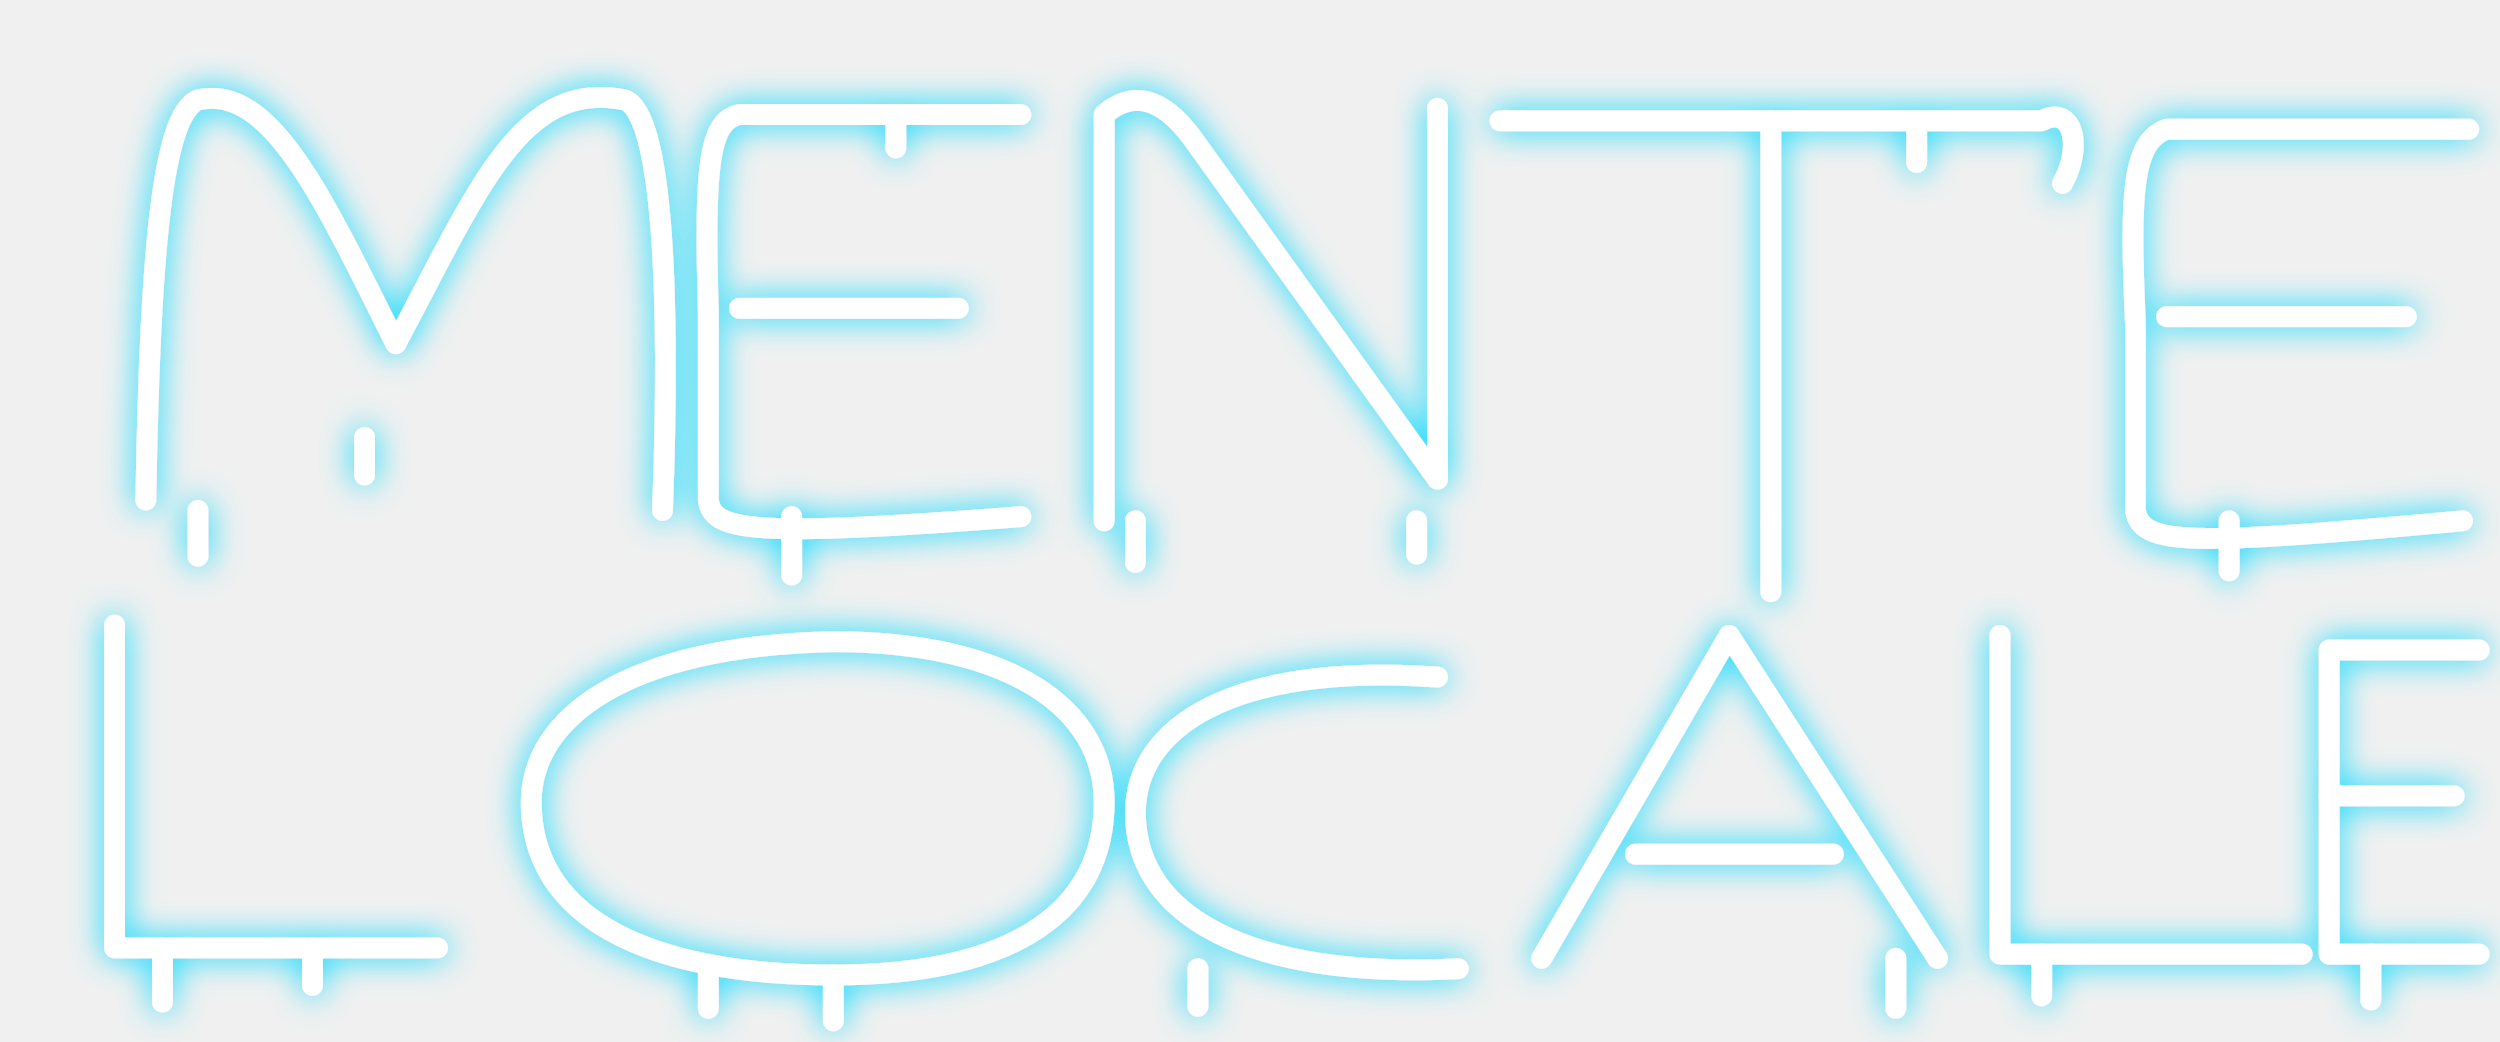
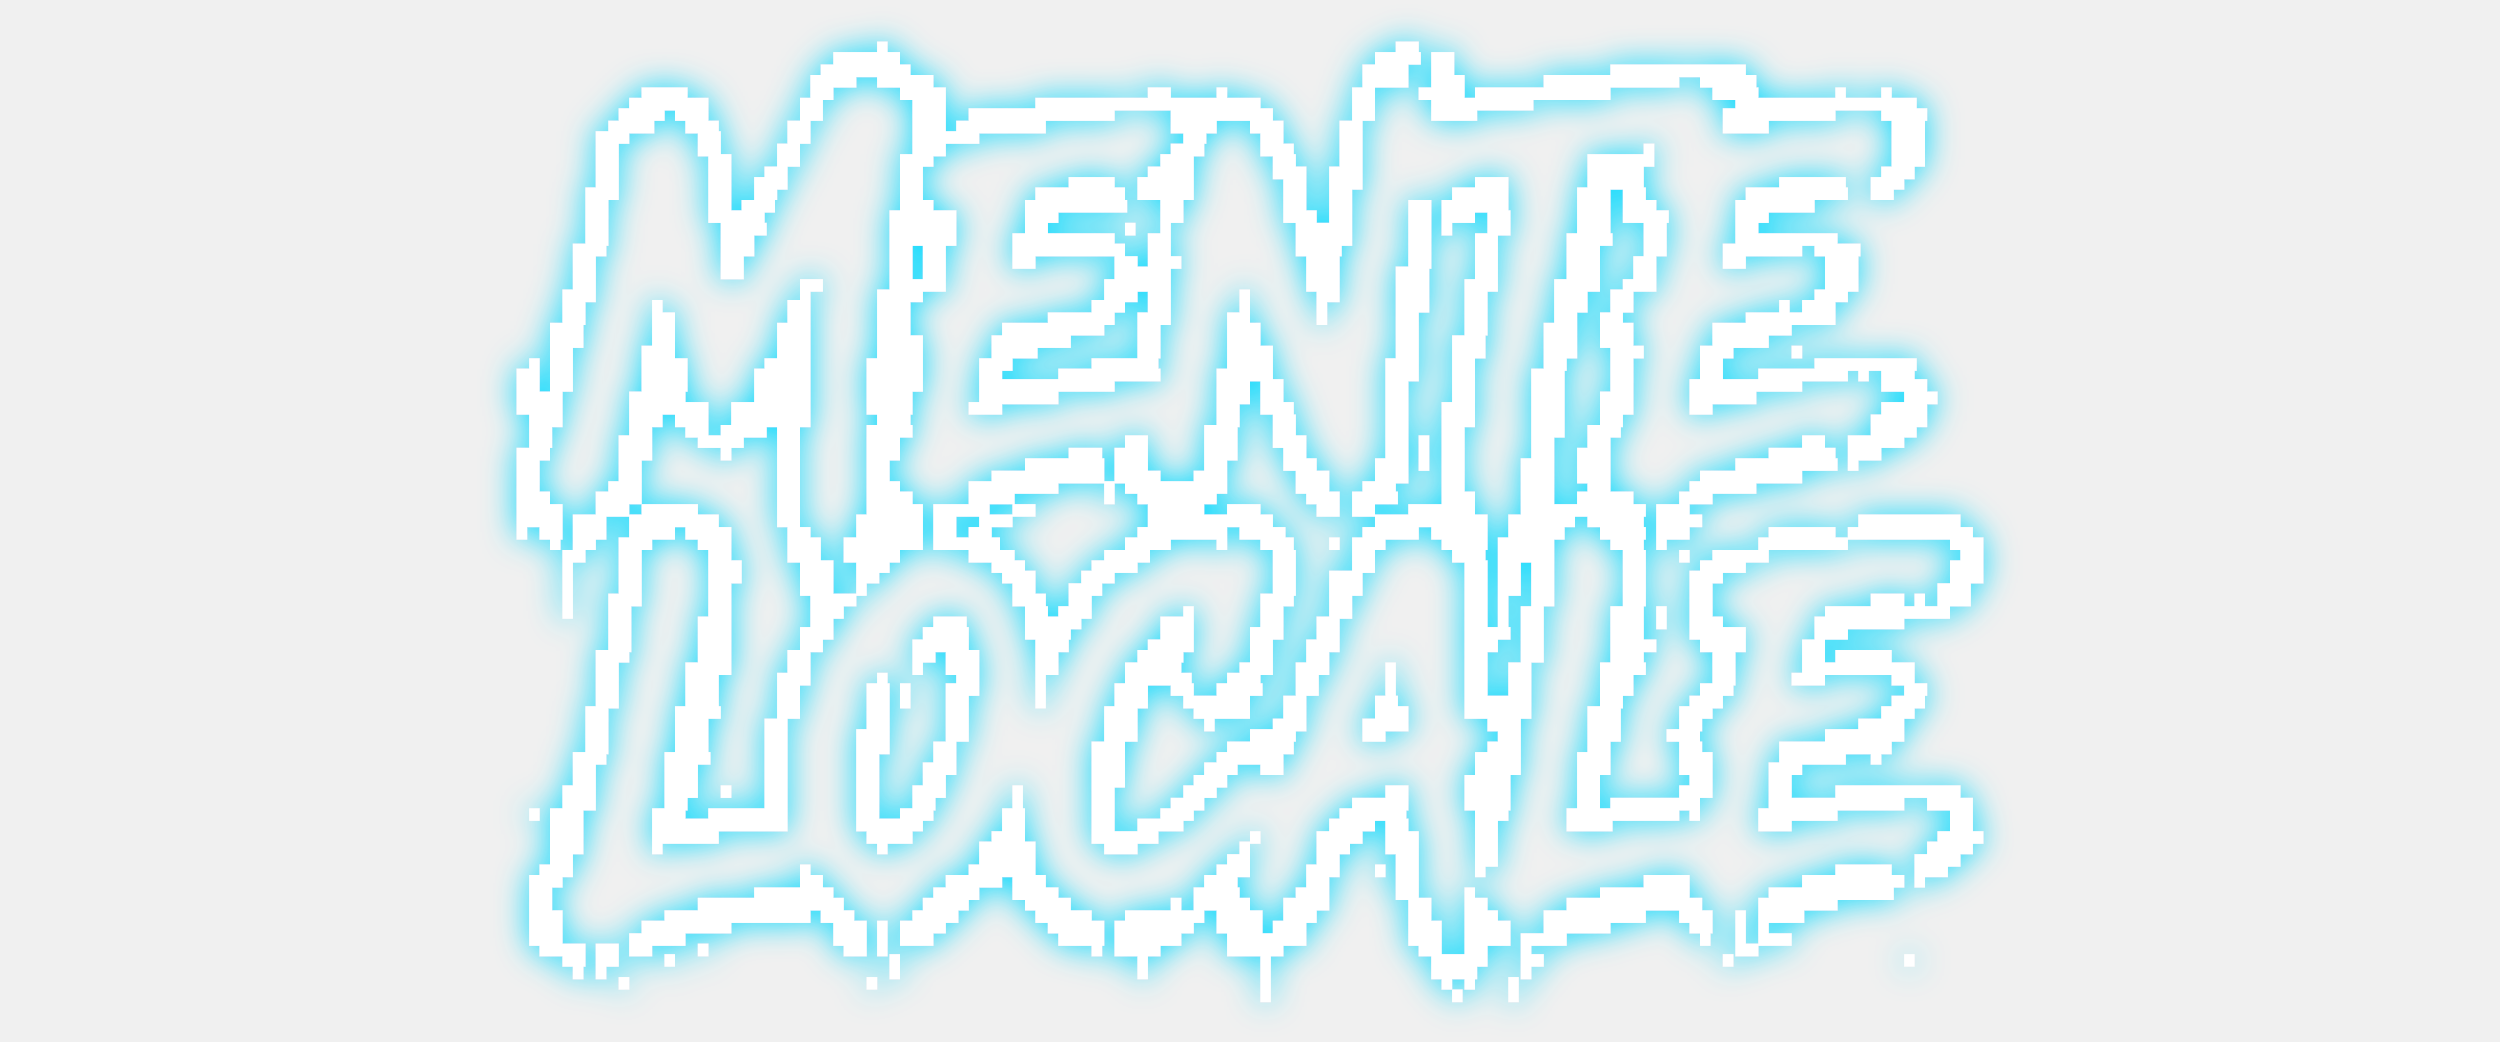
<svg xmlns="http://www.w3.org/2000/svg" width="1200" height="500" viewBox="0 0 1200 500" role="img" aria-label="Mente Locale">
-   <g fill="none" stroke="white" stroke-width="10" stroke-linecap="round" stroke-linejoin="round" filter="drop-shadow(0 0 8px #00D9FF)">
-     <path d="M70 240 C72 120 78 55 95 48 C130 40 155 95 190 165 C230 90 250 38 300 48 C318 55 322 140 318 245" />
-     <path d="M95 245 v22" />
-     <path d="M175 210 v18" />
-     <path d="M490 55 H355 C340 58 338 80 340 150 V240 C342 255 360 258 490 248" />
-     <path d="M355 148 H460" />
-     <path d="M380 248 v28" />
-     <path d="M430 55 v16" />
-     <path d="M530 250 V55 C545 42 560 48 575 70 L690 230 V52" />
-     <path d="M545 250 v20" />
-     <path d="M680 250 v16" />
-     <path d="M720 58 H980 C995 50 1000 70 990 88" />
-     <path d="M850 58 V252" />
-     <path d="M850 252 v32" />
-     <path d="M920 58 v20" />
-     <path d="M1185 62 H1040 C1024 68 1022 90 1025 155 V245 C1028 262 1050 262 1182 250" />
-     <path d="M1040 152 H1155" />
-     <path d="M1070 250 v24" />
-     <path d="M55 300 V455 H210" />
-     <path d="M78 455 v26" />
-     <path d="M150 455 v18" />
-     <path d="M400 308 C300 310 255 345 255 385 C255 440 310 468 400 468 C490 468 530 435 530 385 C530 340 485 308 400 308 Z" />
-     <path d="M400 468 v22" />
-     <path d="M340 468 v16" />
-     <path d="M690 325 C590 318 545 350 545 390 C545 440 600 470 700 465" />
-     <path d="M575 465 v18" />
-     <path d="M740 460 L830 305 L930 460" />
-     <path d="M785 410 H880" />
-     <path d="M910 460 v24" />
-     <path d="M960 305 V458 H1105" />
-     <path d="M980 458 v20" />
-     <path d="M1190 312 H1118 V458 H1190" />
-     <path d="M1118 382 H1178" />
-     <path d="M1138 458 v22" />
+   <g fill="#fff" filter="drop-shadow(0 0 8px #00D9FF)">
+     <path d="M421 20h5v6h-5zM670 20h11v6h-11zM400 25h32v6h-32zM660 25h22v6h-22zM687 25h11v6h-11zM394 31h43v6h-43zM654 31h22v6h-22zM687 31h11v6h-11zM773 31h65v6h-65zM389 36h22v6h-22zM421 36h27v6h-27zM654 36h22v6h-22zM687 36h16v6h-16zM741 36h65v6h-65zM816 36h27v6h-27zM308 42h22v6h-22zM389 42h11v6h-11zM432 42h22v6h-22zM551 42h11v6h-11zM584 42h5v6h-5zM649 42h11v6h-11zM681 42h22v6h-22zM708 42h65v6h-65zM822 42h22v6h-22zM881 42h5v6h-5zM903 42h5v6h-5zM302 47h38v6h-38zM384 47h11v6h-11zM438 47h16v6h-16zM497 47h108v6h-108zM649 47h11v6h-11zM687 47h49v6h-49zM833 47h87v6h-87zM297 52h22v6h-22zM324 52h16v6h-16zM384 52h11v6h-11zM438 52h16v6h-16zM465 52h70v6h-70zM562 52h49v6h-49zM649 52h11v6h-11zM687 52h22v6h-22zM827 52h54v6h-54zM903 52h22v6h-22zM292 58h22v6h-22zM329 58h16v6h-16zM378 58h11v6h-11zM438 58h16v6h-16zM459 58h43v6h-43zM562 58h22v6h-22zM600 58h16v6h-16zM643 58h11v6h-11zM827 58h22v6h-22zM908 58h16v6h-16zM286 63h16v6h-16zM335 63h11v6h-11zM378 63h11v6h-11zM438 63h32v6h-32zM568 63h11v6h-11zM605 63h11v6h-11zM643 63h11v6h-11zM908 63h16v6h-16zM286 69h11v6h-11zM335 69h11v6h-11zM373 69h11v6h-11zM438 69h16v6h-16zM562 69h16v6h-16zM605 69h16v6h-16zM643 69h11v6h-11zM789 69h5v6h-5zM908 69h16v6h-16zM286 74h11v6h-11zM340 74h11v6h-11zM373 74h11v6h-11zM432 74h16v6h-16zM557 74h16v6h-16zM611 74h11v6h-11zM643 74h11v6h-11zM762 74h32v6h-32zM908 74h16v6h-16zM286 80h11v6h-11zM340 80h11v6h-11zM367 80h11v6h-11zM432 80h11v6h-11zM551 80h22v6h-22zM611 80h16v6h-16zM638 80h16v6h-16zM762 80h27v6h-27zM903 80h16v6h-16zM286 85h11v6h-11zM340 85h11v6h-11zM362 85h16v6h-16zM432 85h11v6h-11zM513 85h22v6h-22zM546 85h27v6h-27zM616 85h11v6h-11zM638 85h16v6h-16zM708 85h16v6h-16zM762 85h27v6h-27zM854 85h32v6h-32zM898 85h16v6h-16zM281 90h16v6h-16zM340 90h11v6h-11zM362 90h11v6h-11zM432 90h11v6h-11zM497 90h43v6h-43zM546 90h27v6h-27zM616 90h11v6h-11zM638 90h11v6h-11zM697 90h27v6h-27zM757 90h16v6h-16zM779 90h11v6h-11zM838 90h49v6h-49zM898 90h11v6h-11zM281 96h11v6h-11zM340 96h11v6h-11zM356 96h16v6h-16zM432 96h16v6h-16zM492 96h49v6h-49zM557 96h11v6h-11zM616 96h11v6h-11zM638 96h11v6h-11zM676 96h11v6h-11zM692 96h32v6h-32zM757 96h16v6h-16zM779 96h16v6h-16zM833 96h38v6h-38zM281 101h11v6h-11zM340 101h27v6h-27zM427 101h32v6h-32zM492 101h16v6h-16zM557 101h11v6h-11zM616 101h16v6h-16zM638 101h11v6h-11zM676 101h11v6h-11zM692 101h16v6h-16zM714 101h11v6h-11zM757 101h16v6h-16zM779 101h22v6h-22zM833 101h16v6h-16zM281 107h11v6h-11zM346 107h22v6h-22zM427 107h32v6h-32zM492 107h11v6h-11zM540 107h5v6h-5zM557 107h5v6h-5zM622 107h27v6h-27zM676 107h11v6h-11zM692 107h5v6h-5zM714 107h11v6h-11zM757 107h16v6h-16zM789 107h11v6h-11zM833 107h11v6h-11zM281 112h11v6h-11zM346 112h16v6h-16zM427 112h32v6h-32zM486 112h49v6h-49zM551 112h11v6h-11zM622 112h27v6h-27zM676 112h11v6h-11zM708 112h11v6h-11zM752 112h22v6h-22zM789 112h11v6h-11zM833 112h49v6h-49zM275 117h16v6h-16zM346 117h16v6h-16zM427 117h11v6h-11zM443 117h11v6h-11zM486 117h54v6h-54zM551 117h11v6h-11zM622 117h22v6h-22zM676 117h11v6h-11zM708 117h11v6h-11zM752 117h16v6h-16zM789 117h11v6h-11zM827 117h38v6h-38zM871 117h22v6h-22zM275 123h11v6h-11zM346 123h11v6h-11zM427 123h11v6h-11zM443 123h11v6h-11zM486 123h11v6h-11zM535 123h11v6h-11zM551 123h16v6h-16zM627 123h16v6h-16zM676 123h11v6h-11zM708 123h11v6h-11zM752 123h16v6h-16zM784 123h11v6h-11zM827 123h11v6h-11zM876 123h16v6h-16zM275 128h11v6h-11zM346 128h11v6h-11zM427 128h11v6h-11zM443 128h11v6h-11zM535 128h27v6h-27zM627 128h16v6h-16zM670 128h16v6h-16zM708 128h11v6h-11zM752 128h16v6h-16zM784 128h11v6h-11zM876 128h16v6h-16zM275 134h11v6h-11zM384 134h11v6h-11zM427 134h27v6h-27zM530 134h32v6h-32zM627 134h16v6h-16zM670 134h16v6h-16zM703 134h16v6h-16zM746 134h22v6h-22zM779 134h16v6h-16zM876 134h16v6h-16zM270 139h16v6h-16zM384 139h5v6h-5zM421 139h22v6h-22zM530 139h16v6h-16zM551 139h11v6h-11zM595 139h5v6h-5zM632 139h11v6h-11zM670 139h16v6h-16zM703 139h11v6h-11zM746 139h16v6h-16zM773 139h11v6h-11zM871 139h16v6h-16zM270 144h11v6h-11zM313 144h5v6h-5zM378 144h11v6h-11zM421 144h16v6h-16zM524 144h16v6h-16zM551 144h11v6h-11zM595 144h5v6h-5zM632 144h5v6h-5zM670 144h16v6h-16zM703 144h11v6h-11zM746 144h16v6h-16zM773 144h11v6h-11zM854 144h5v6h-5zM865 144h16v6h-16zM270 150h11v6h-11zM313 150h11v6h-11zM378 150h11v6h-11zM421 150h16v6h-16zM503 150h32v6h-32zM546 150h16v6h-16zM589 150h11v6h-11zM632 150h5v6h-5zM670 150h11v6h-11zM703 150h11v6h-11zM746 150h11v6h-11zM768 150h11v6h-11zM838 150h43v6h-43zM264 155h16v6h-16zM313 155h11v6h-11zM373 155h16v6h-16zM421 155h16v6h-16zM481 155h49v6h-49zM546 155h11v6h-11zM589 155h16v6h-16zM670 155h11v6h-11zM703 155h11v6h-11zM741 155h16v6h-16zM768 155h16v6h-16zM822 155h38v6h-38zM264 161h16v6h-16zM313 161h11v6h-11zM373 161h16v6h-16zM421 161h22v6h-22zM476 161h38v6h-38zM546 161h11v6h-11zM589 161h16v6h-16zM670 161h11v6h-11zM697 161h16v6h-16zM741 161h16v6h-16zM768 161h16v6h-16zM822 161h27v6h-27zM264 166h11v6h-11zM308 166h16v6h-16zM373 166h16v6h-16zM421 166h22v6h-22zM476 166h22v6h-22zM546 166h11v6h-11zM589 166h22v6h-22zM670 166h11v6h-11zM697 166h16v6h-16zM741 166h16v6h-16zM773 166h16v6h-16zM816 166h16v6h-16zM860 166h5v6h-5zM254 172h5v6h-5zM264 172h11v6h-11zM308 172h22v6h-22zM367 172h22v6h-22zM416 172h27v6h-27zM470 172h16v6h-16zM524 172h32v6h-32zM589 172h22v6h-22zM665 172h16v6h-16zM697 172h11v6h-11zM741 172h11v6h-11zM773 172h11v6h-11zM816 172h11v6h-11zM871 172h49v6h-49zM248 177h11v6h-11zM264 177h11v6h-11zM308 177h22v6h-22zM362 177h27v6h-27zM416 177h27v6h-27zM470 177h11v6h-11zM508 177h49v6h-49zM584 177h27v6h-27zM665 177h16v6h-16zM697 177h11v6h-11zM735 177h16v6h-16zM773 177h11v6h-11zM816 177h11v6h-11zM844 177h43v6h-43zM892 177h5v6h-5zM903 177h16v6h-16zM248 182h11v6h-11zM264 182h11v6h-11zM308 182h22v6h-22zM362 182h27v6h-27zM416 182h27v6h-27zM470 182h65v6h-65zM584 182h16v6h-16zM605 182h11v6h-11zM665 182h11v6h-11zM697 182h11v6h-11zM735 182h16v6h-16zM773 182h11v6h-11zM811 182h54v6h-54zM903 182h22v6h-22zM248 188h22v6h-22zM302 188h27v6h-27zM362 188h27v6h-27zM416 188h22v6h-22zM470 188h38v6h-38zM584 188h16v6h-16zM605 188h11v6h-11zM665 188h11v6h-11zM697 188h11v6h-11zM735 188h16v6h-16zM768 188h16v6h-16zM811 188h32v6h-32zM914 188h16v6h-16zM248 193h22v6h-22zM302 193h38v6h-38zM351 193h38v6h-38zM416 193h22v6h-22zM465 193h16v6h-16zM584 193h11v6h-11zM605 193h16v6h-16zM665 193h11v6h-11zM692 193h16v6h-16zM735 193h16v6h-16zM768 193h16v6h-16zM811 193h11v6h-11zM903 193h22v6h-22zM254 199h16v6h-16zM302 199h16v6h-16zM324 199h16v6h-16zM351 199h38v6h-38zM421 199h16v6h-16zM584 199h11v6h-11zM611 199h11v6h-11zM665 199h11v6h-11zM692 199h16v6h-16zM735 199h16v6h-16zM768 199h11v6h-11zM898 199h27v6h-27zM254 204h11v6h-11zM302 204h11v6h-11zM329 204h11v6h-11zM346 204h22v6h-22zM373 204h11v6h-11zM416 204h22v6h-22zM578 204h16v6h-16zM611 204h11v6h-11zM665 204h11v6h-11zM692 204h11v6h-11zM735 204h16v6h-16zM762 204h16v6h-16zM898 204h22v6h-22zM254 209h11v6h-11zM297 209h16v6h-16zM335 209h22v6h-22zM373 209h11v6h-11zM416 209h16v6h-16zM540 209h11v6h-11zM578 209h16v6h-16zM611 209h16v6h-16zM665 209h11v6h-11zM681 209h5v6h-5zM692 209h11v6h-11zM735 209h11v6h-11zM762 209h11v6h-11zM865 209h11v6h-11zM887 209h27v6h-27zM248 215h16v6h-16zM297 215h16v6h-16zM346 215h5v6h-5zM373 215h11v6h-11zM416 215h16v6h-16zM513 215h16v6h-16zM535 215h16v6h-16zM578 215h16v6h-16zM616 215h11v6h-11zM665 215h11v6h-11zM681 215h5v6h-5zM692 215h11v6h-11zM735 215h11v6h-11zM757 215h16v6h-16zM849 215h32v6h-32zM887 215h16v6h-16zM248 220h11v6h-11zM297 220h11v6h-11zM373 220h11v6h-11zM416 220h11v6h-11zM492 220h38v6h-38zM535 220h16v6h-16zM578 220h11v6h-11zM616 220h16v6h-16zM660 220h16v6h-16zM681 220h5v6h-5zM692 220h11v6h-11zM730 220h16v6h-16zM757 220h16v6h-16zM833 220h49v6h-49zM887 220h5v6h-5zM248 226h11v6h-11zM297 226h11v6h-11zM373 226h11v6h-11zM416 226h11v6h-11zM476 226h54v6h-54zM535 226h22v6h-22zM573 226h16v6h-16zM622 226h16v6h-16zM660 226h16v6h-16zM692 226h11v6h-11zM730 226h16v6h-16zM757 226h16v6h-16zM816 226h49v6h-49zM248 231h11v6h-11zM292 231h16v6h-16zM373 231h11v6h-11zM416 231h16v6h-16zM465 231h43v6h-43zM530 231h5v6h-5zM540 231h49v6h-49zM622 231h16v6h-16zM654 231h16v6h-16zM692 231h11v6h-11zM730 231h16v6h-16zM762 231h11v6h-11zM811 231h32v6h-32zM248 236h16v6h-16zM286 236h22v6h-22zM373 236h11v6h-11zM416 236h22v6h-22zM465 236h22v6h-22zM530 236h5v6h-5zM546 236h38v6h-38zM627 236h16v6h-16zM649 236h22v6h-22zM692 236h16v6h-16zM730 236h16v6h-16zM757 236h27v6h-27zM806 236h16v6h-16zM248 242h22v6h-22zM286 242h16v6h-16zM308 242h27v6h-27zM373 242h11v6h-11zM416 242h27v6h-27zM448 242h27v6h-27zM486 242h11v6h-11zM551 242h27v6h-27zM589 242h16v6h-16zM632 242h11v6h-11zM649 242h11v6h-11zM676 242h32v6h-32zM730 242h60v6h-60zM795 242h16v6h-16zM248 247h22v6h-22zM275 247h16v6h-16zM302 247h43v6h-43zM373 247h11v6h-11zM411 247h32v6h-32zM448 247h11v6h-11zM470 247h16v6h-16zM551 247h60v6h-60zM660 247h54v6h-54zM724 247h32v6h-32zM762 247h27v6h-27zM795 247h22v6h-22zM892 247h49v6h-49zM248 253h5v6h-5zM259 253h11v6h-11zM275 253h16v6h-16zM302 253h22v6h-22zM329 253h22v6h-22zM378 253h11v6h-11zM411 253h32v6h-32zM448 253h11v6h-11zM465 253h11v6h-11zM546 253h43v6h-43zM595 253h22v6h-22zM654 253h27v6h-27zM687 253h27v6h-27zM724 253h27v6h-27zM768 253h22v6h-22zM795 253h16v6h-16zM849 253h32v6h-32zM887 253h60v6h-60zM264 258h5v6h-5zM275 258h11v6h-11zM297 258h16v6h-16zM335 258h16v6h-16zM378 258h16v6h-16zM405 258h38v6h-38zM448 258h32v6h-32zM540 258h22v6h-22zM584 258h5v6h-5zM605 258h16v6h-16zM638 258h5v6h-5zM649 258h16v6h-16zM692 258h22v6h-22zM719 258h27v6h-27zM773 258h16v6h-16zM795 258h5v6h-5zM844 258h43v6h-43zM936 258h16v6h-16zM270 264h11v6h-11zM297 264h11v6h-11zM340 264h11v6h-11zM378 264h16v6h-16zM405 264h27v6h-27zM465 264h22v6h-22zM530 264h22v6h-22zM611 264h11v6h-11zM649 264h11v6h-11zM697 264h16v6h-16zM719 264h27v6h-27zM779 264h11v6h-11zM806 264h5v6h-5zM822 264h27v6h-27zM941 264h11v6h-11zM270 269h5v6h-5zM297 269h11v6h-11zM340 269h16v6h-16zM384 269h16v6h-16zM411 269h16v6h-16zM476 269h16v6h-16zM524 269h22v6h-22zM611 269h11v6h-11zM649 269h11v6h-11zM703 269h11v6h-11zM719 269h11v6h-11zM735 269h11v6h-11zM779 269h11v6h-11zM816 269h22v6h-22zM936 269h16v6h-16zM270 274h5v6h-5zM297 274h11v6h-11zM340 274h16v6h-16zM384 274h16v6h-16zM411 274h11v6h-11zM481 274h16v6h-16zM519 274h16v6h-16zM611 274h11v6h-11zM638 274h16v6h-16zM703 274h11v6h-11zM719 274h11v6h-11zM735 274h11v6h-11zM779 274h11v6h-11zM811 274h16v6h-16zM936 274h16v6h-16zM270 280h5v6h-5zM297 280h11v6h-11zM340 280h11v6h-11zM384 280h16v6h-16zM411 280h5v6h-5zM486 280h11v6h-11zM513 280h16v6h-16zM611 280h11v6h-11zM638 280h16v6h-16zM703 280h11v6h-11zM719 280h11v6h-11zM735 280h11v6h-11zM779 280h11v6h-11zM811 280h11v6h-11zM930 280h16v6h-16zM270 285h5v6h-5zM292 285h16v6h-16zM340 285h11v6h-11zM389 285h22v6h-22zM486 285h16v6h-16zM513 285h11v6h-11zM605 285h16v6h-16zM638 285h11v6h-11zM703 285h11v6h-11zM719 285h5v6h-5zM735 285h11v6h-11zM779 285h11v6h-11zM811 285h11v6h-11zM898 285h16v6h-16zM919 285h5v6h-5zM930 285h16v6h-16zM270 291h5v6h-5zM292 291h11v6h-11zM340 291h11v6h-11zM389 291h16v6h-16zM492 291h11v6h-11zM508 291h16v6h-16zM568 291h5v6h-5zM605 291h11v6h-11zM638 291h11v6h-11zM703 291h11v6h-11zM719 291h5v6h-5zM730 291h11v6h-11zM773 291h16v6h-16zM795 291h5v6h-5zM811 291h11v6h-11zM876 291h60v6h-60zM292 296h11v6h-11zM335 296h16v6h-16zM389 296h11v6h-11zM448 296h16v6h-16zM492 296h27v6h-27zM557 296h16v6h-16zM605 296h11v6h-11zM632 296h11v6h-11zM703 296h11v6h-11zM719 296h5v6h-5zM730 296h11v6h-11zM773 296h16v6h-16zM795 296h5v6h-5zM811 296h16v6h-16zM871 296h43v6h-43zM292 301h11v6h-11zM335 301h16v6h-16zM384 301h16v6h-16zM443 301h22v6h-22zM492 301h22v6h-22zM557 301h16v6h-16zM600 301h16v6h-16zM632 301h11v6h-11zM703 301h22v6h-22zM730 301h11v6h-11zM773 301h16v6h-16zM811 301h27v6h-27zM871 301h16v6h-16zM292 307h11v6h-11zM335 307h16v6h-16zM384 307h11v6h-11zM438 307h27v6h-27zM497 307h16v6h-16zM551 307h22v6h-22zM600 307h11v6h-11zM627 307h16v6h-16zM703 307h16v6h-16zM730 307h11v6h-11zM773 307h22v6h-22zM816 307h22v6h-22zM865 307h11v6h-11zM286 312h16v6h-16zM335 312h16v6h-16zM378 312h11v6h-11zM438 312h11v6h-11zM454 312h16v6h-16zM497 312h11v6h-11zM546 312h22v6h-22zM600 312h11v6h-11zM627 312h11v6h-11zM703 312h11v6h-11zM730 312h11v6h-11zM773 312h16v6h-16zM822 312h11v6h-11zM865 312h11v6h-11zM881 312h27v6h-27zM286 318h11v6h-11zM329 318h22v6h-22zM378 318h11v6h-11zM438 318h5v6h-5zM454 318h16v6h-16zM497 318h11v6h-11zM540 318h27v6h-27zM595 318h16v6h-16zM622 318h16v6h-16zM665 318h5v6h-5zM703 318h11v6h-11zM724 318h11v6h-11zM768 318h22v6h-22zM822 318h11v6h-11zM865 318h54v6h-54zM286 323h11v6h-11zM329 323h16v6h-16zM373 323h16v6h-16zM421 323h5v6h-5zM459 323h11v6h-11zM497 323h5v6h-5zM540 323h32v6h-32zM589 323h16v6h-16zM622 323h11v6h-11zM665 323h5v6h-5zM703 323h11v6h-11zM724 323h11v6h-11zM768 323h16v6h-16zM822 323h11v6h-11zM860 323h16v6h-16zM908 323h11v6h-11zM286 328h11v6h-11zM329 328h16v6h-16zM373 328h11v6h-11zM416 328h11v6h-11zM432 328h5v6h-5zM454 328h16v6h-16zM497 328h5v6h-5zM535 328h16v6h-16zM562 328h11v6h-11zM584 328h22v6h-22zM622 328h11v6h-11zM665 328h5v6h-5zM703 328h11v6h-11zM724 328h11v6h-11zM768 328h16v6h-16zM816 328h16v6h-16zM914 328h11v6h-11zM286 334h11v6h-11zM329 334h16v6h-16zM373 334h11v6h-11zM416 334h11v6h-11zM432 334h5v6h-5zM454 334h11v6h-11zM497 334h5v6h-5zM535 334h16v6h-16zM568 334h32v6h-32zM616 334h11v6h-11zM660 334h11v6h-11zM703 334h32v6h-32zM768 334h11v6h-11zM811 334h16v6h-16zM908 334h16v6h-16zM281 339h11v6h-11zM324 339h22v6h-22zM373 339h11v6h-11zM416 339h11v6h-11zM454 339h11v6h-11zM530 339h16v6h-16zM573 339h27v6h-27zM616 339h11v6h-11zM660 339h16v6h-16zM703 339h32v6h-32zM762 339h16v6h-16zM806 339h16v6h-16zM903 339h16v6h-16zM281 345h11v6h-11zM324 345h16v6h-16zM367 345h11v6h-11zM416 345h11v6h-11zM454 345h11v6h-11zM530 345h16v6h-16zM578 345h5v6h-5zM611 345h16v6h-16zM654 345h22v6h-22zM714 345h16v6h-16zM762 345h16v6h-16zM806 345h11v6h-11zM892 345h22v6h-22zM281 350h11v6h-11zM324 350h16v6h-16zM367 350h11v6h-11zM411 350h16v6h-16zM454 350h11v6h-11zM530 350h16v6h-16zM600 350h22v6h-22zM654 350h11v6h-11zM719 350h11v6h-11zM762 350h16v6h-16zM800 350h16v6h-16zM876 350h38v6h-38zM281 356h11v6h-11zM324 356h16v6h-16zM367 356h11v6h-11zM411 356h16v6h-16zM448 356h11v6h-11zM524 356h16v6h-16zM589 356h32v6h-32zM714 356h16v6h-16zM762 356h11v6h-11zM806 356h11v6h-11zM854 356h54v6h-54zM275 361h16v6h-16zM319 361h22v6h-22zM367 361h11v6h-11zM411 361h11v6h-11zM448 361h11v6h-11zM524 361h16v6h-16zM584 361h32v6h-32zM708 361h22v6h-22zM757 361h16v6h-16zM806 361h16v6h-16zM854 361h32v6h-32zM898 361h5v6h-5zM275 366h11v6h-11zM319 366h16v6h-16zM367 366h11v6h-11zM411 366h11v6h-11zM443 366h16v6h-16zM524 366h16v6h-16zM578 366h16v6h-16zM605 366h11v6h-11zM708 366h22v6h-22zM757 366h16v6h-16zM806 366h16v6h-16zM849 366h16v6h-16zM275 372h11v6h-11zM319 372h16v6h-16zM367 372h11v6h-11zM411 372h11v6h-11zM443 372h11v6h-11zM524 372h16v6h-16zM573 372h16v6h-16zM703 372h22v6h-22zM757 372h11v6h-11zM811 372h11v6h-11zM849 372h11v6h-11zM270 377h16v6h-16zM319 377h16v6h-16zM346 377h5v6h-5zM367 377h11v6h-11zM411 377h11v6h-11zM438 377h16v6h-16zM486 377h5v6h-5zM524 377h11v6h-11zM568 377h16v6h-16zM665 377h11v6h-11zM703 377h22v6h-22zM757 377h11v6h-11zM806 377h16v6h-16zM849 377h11v6h-11zM881 377h60v6h-60zM270 383h16v6h-16zM319 383h11v6h-11zM367 383h11v6h-11zM411 383h11v6h-11zM438 383h11v6h-11zM486 383h5v6h-5zM524 383h11v6h-11zM562 383h16v6h-16zM649 383h27v6h-27zM703 383h22v6h-22zM757 383h11v6h-11zM773 383h43v6h-43zM849 383h65v6h-65zM925 383h22v6h-22zM254 388h5v6h-5zM264 388h16v6h-16zM313 388h16v6h-16zM340 388h38v6h-38zM411 388h11v6h-11zM432 388h16v6h-16zM481 388h11v6h-11zM524 388h11v6h-11zM557 388h16v6h-16zM643 388h32v6h-32zM708 388h16v6h-16zM752 388h54v6h-54zM811 388h5v6h-5zM844 388h38v6h-38zM936 388h11v6h-11zM264 393h16v6h-16zM313 393h65v6h-65zM411 393h32v6h-32zM481 393h11v6h-11zM524 393h11v6h-11zM546 393h22v6h-22zM638 393h22v6h-22zM665 393h11v6h-11zM708 393h11v6h-11zM752 393h22v6h-22zM844 393h16v6h-16zM936 393h11v6h-11zM264 399h16v6h-16zM313 399h32v6h-32zM416 399h22v6h-22zM476 399h16v6h-16zM524 399h32v6h-32zM600 399h5v6h-5zM632 399h22v6h-22zM665 399h16v6h-16zM708 399h11v6h-11zM930 399h22v6h-22zM264 404h16v6h-16zM313 404h5v6h-5zM421 404h5v6h-5zM470 404h27v6h-27zM530 404h16v6h-16zM595 404h5v6h-5zM632 404h16v6h-16zM665 404h16v6h-16zM708 404h11v6h-11zM925 404h22v6h-22zM264 410h11v6h-11zM470 410h27v6h-27zM589 410h11v6h-11zM632 410h11v6h-11zM670 410h11v6h-11zM708 410h11v6h-11zM919 410h22v6h-22zM259 415h16v6h-16zM384 415h5v6h-5zM465 415h32v6h-32zM584 415h16v6h-16zM627 415h16v6h-16zM660 415h5v6h-5zM670 415h11v6h-11zM708 415h5v6h-5zM881 415h27v6h-27zM919 415h16v6h-16zM254 420h16v6h-16zM384 420h11v6h-11zM454 420h27v6h-27zM486 420h16v6h-16zM578 420h16v6h-16zM627 420h11v6h-11zM670 420h11v6h-11zM789 420h22v6h-22zM865 420h49v6h-49zM919 420h5v6h-5zM254 426h11v6h-11zM362 426h38v6h-38zM448 426h22v6h-22zM486 426h22v6h-22zM573 426h22v6h-22zM622 426h16v6h-16zM670 426h11v6h-11zM703 426h5v6h-5zM768 426h43v6h-43zM849 426h60v6h-60zM254 431h11v6h-11zM335 431h70v6h-70zM443 431h22v6h-22zM492 431h22v6h-22zM562 431h5v6h-5zM573 431h27v6h-27zM616 431h22v6h-22zM676 431h11v6h-11zM703 431h11v6h-11zM752 431h65v6h-65zM844 431h38v6h-38zM254 437h16v6h-16zM319 437h70v6h-70zM394 437h16v6h-16zM438 437h22v6h-22zM497 437h27v6h-27zM540 437h38v6h-38zM584 437h22v6h-22zM616 437h16v6h-16zM676 437h11v6h-11zM703 437h16v6h-16zM741 437h49v6h-49zM806 437h16v6h-16zM833 437h5v6h-5zM844 437h22v6h-22zM254 442h16v6h-16zM308 442h43v6h-43zM400 442h16v6h-16zM421 442h5v6h-5zM432 442h22v6h-22zM503 442h27v6h-27zM535 442h38v6h-38zM584 442h22v6h-22zM611 442h16v6h-16zM676 442h16v6h-16zM703 442h22v6h-22zM741 442h32v6h-32zM811 442h11v6h-11zM833 442h5v6h-5zM844 442h5v6h-5zM254 448h16v6h-16zM302 448h27v6h-27zM400 448h16v6h-16zM421 448h5v6h-5zM432 448h16v6h-16zM508 448h22v6h-22zM535 448h32v6h-32zM589 448h38v6h-38zM676 448h16v6h-16zM703 448h22v6h-22zM730 448h22v6h-22zM816 448h5v6h-5zM833 448h5v6h-5zM844 448h16v6h-16zM259 453h22v6h-22zM286 453h11v6h-11zM302 453h11v6h-11zM335 453h5v6h-5zM405 453h11v6h-11zM421 453h5v6h-5zM524 453h5v6h-5zM535 453h22v6h-22zM589 453h27v6h-27zM681 453h11v6h-11zM703 453h11v6h-11zM730 453h5v6h-5zM833 453h11v6h-11zM270 458h11v6h-11zM286 458h11v6h-11zM319 458h5v6h-5zM427 458h5v6h-5zM546 458h5v6h-5zM605 458h5v6h-5zM687 458h27v6h-27zM730 458h11v6h-11zM827 458h5v6h-5zM914 458h5v6h-5zM275 464h5v6h-5zM286 464h5v6h-5zM427 464h5v6h-5zM546 464h5v6h-5zM605 464h5v6h-5zM687 464h22v6h-22zM730 464h5v6h-5zM297 469h5v6h-5zM416 469h5v6h-5zM605 469h5v6h-5zM692 469h5v6h-5zM703 469h5v6h-5zM724 469h5v6h-5zM605 475h5v6h-5zM697 475h5v6h-5zM724 475h5v6h-5z" />
  </g>
</svg>
